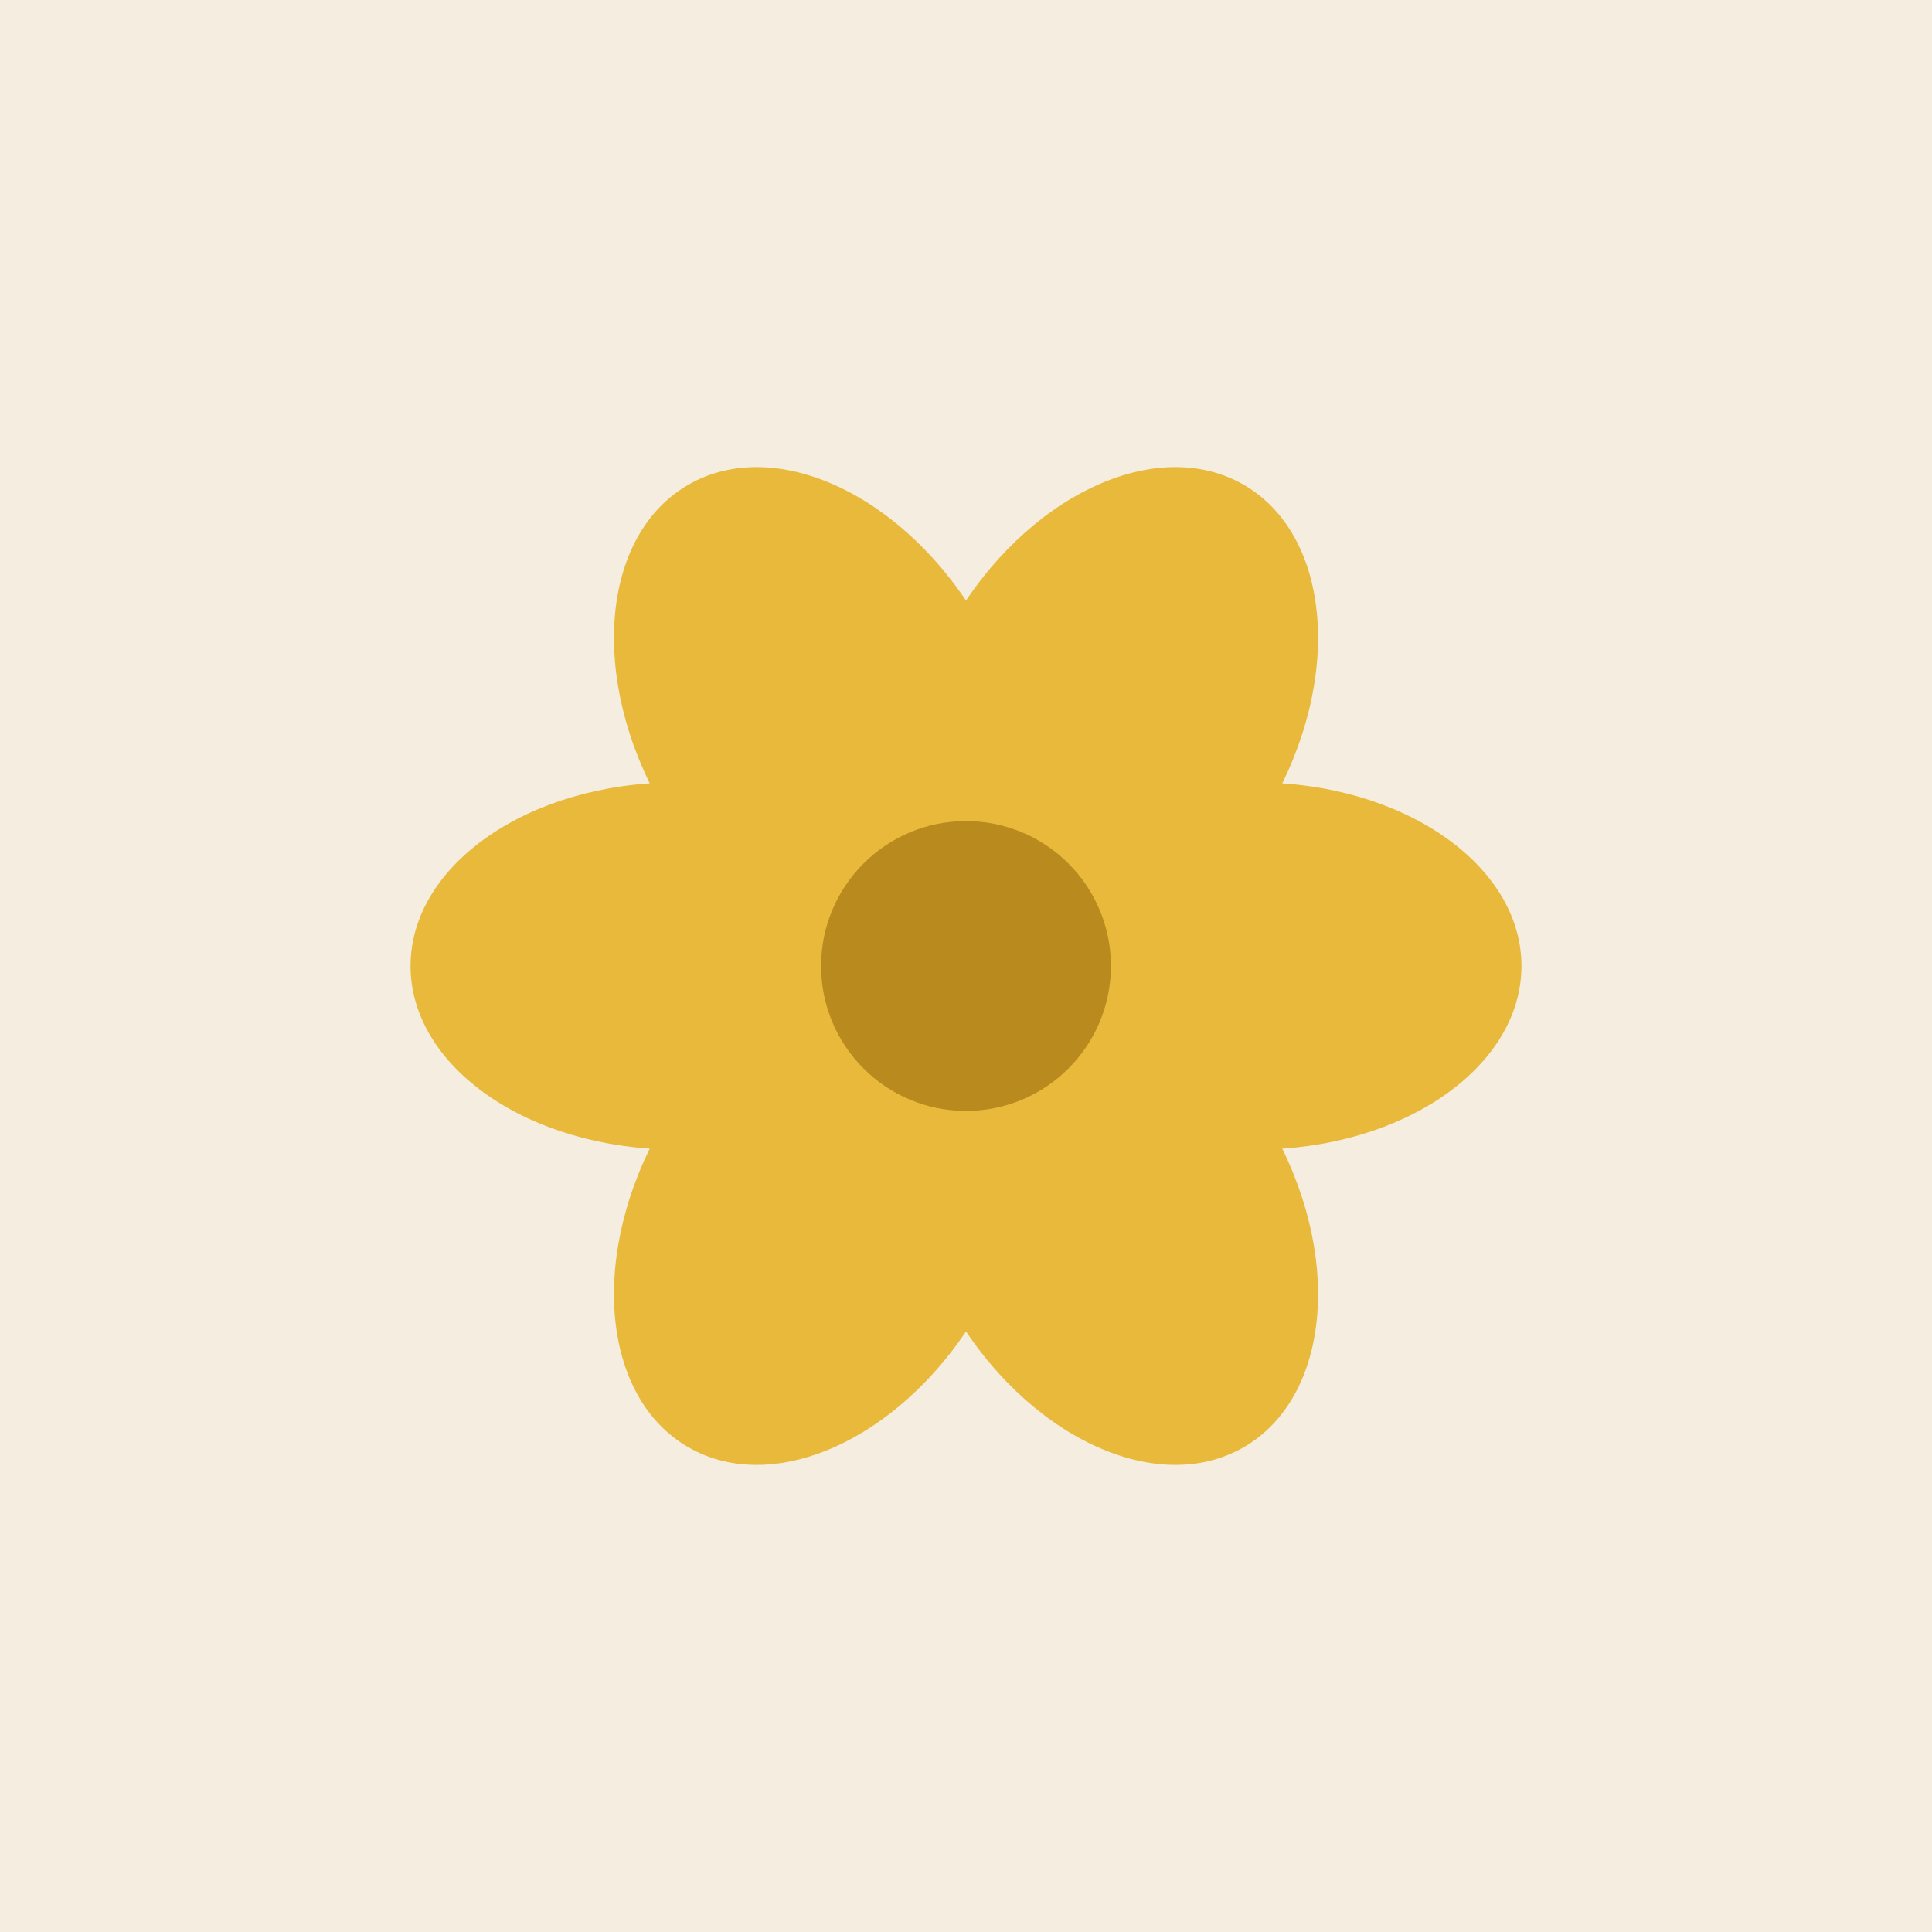
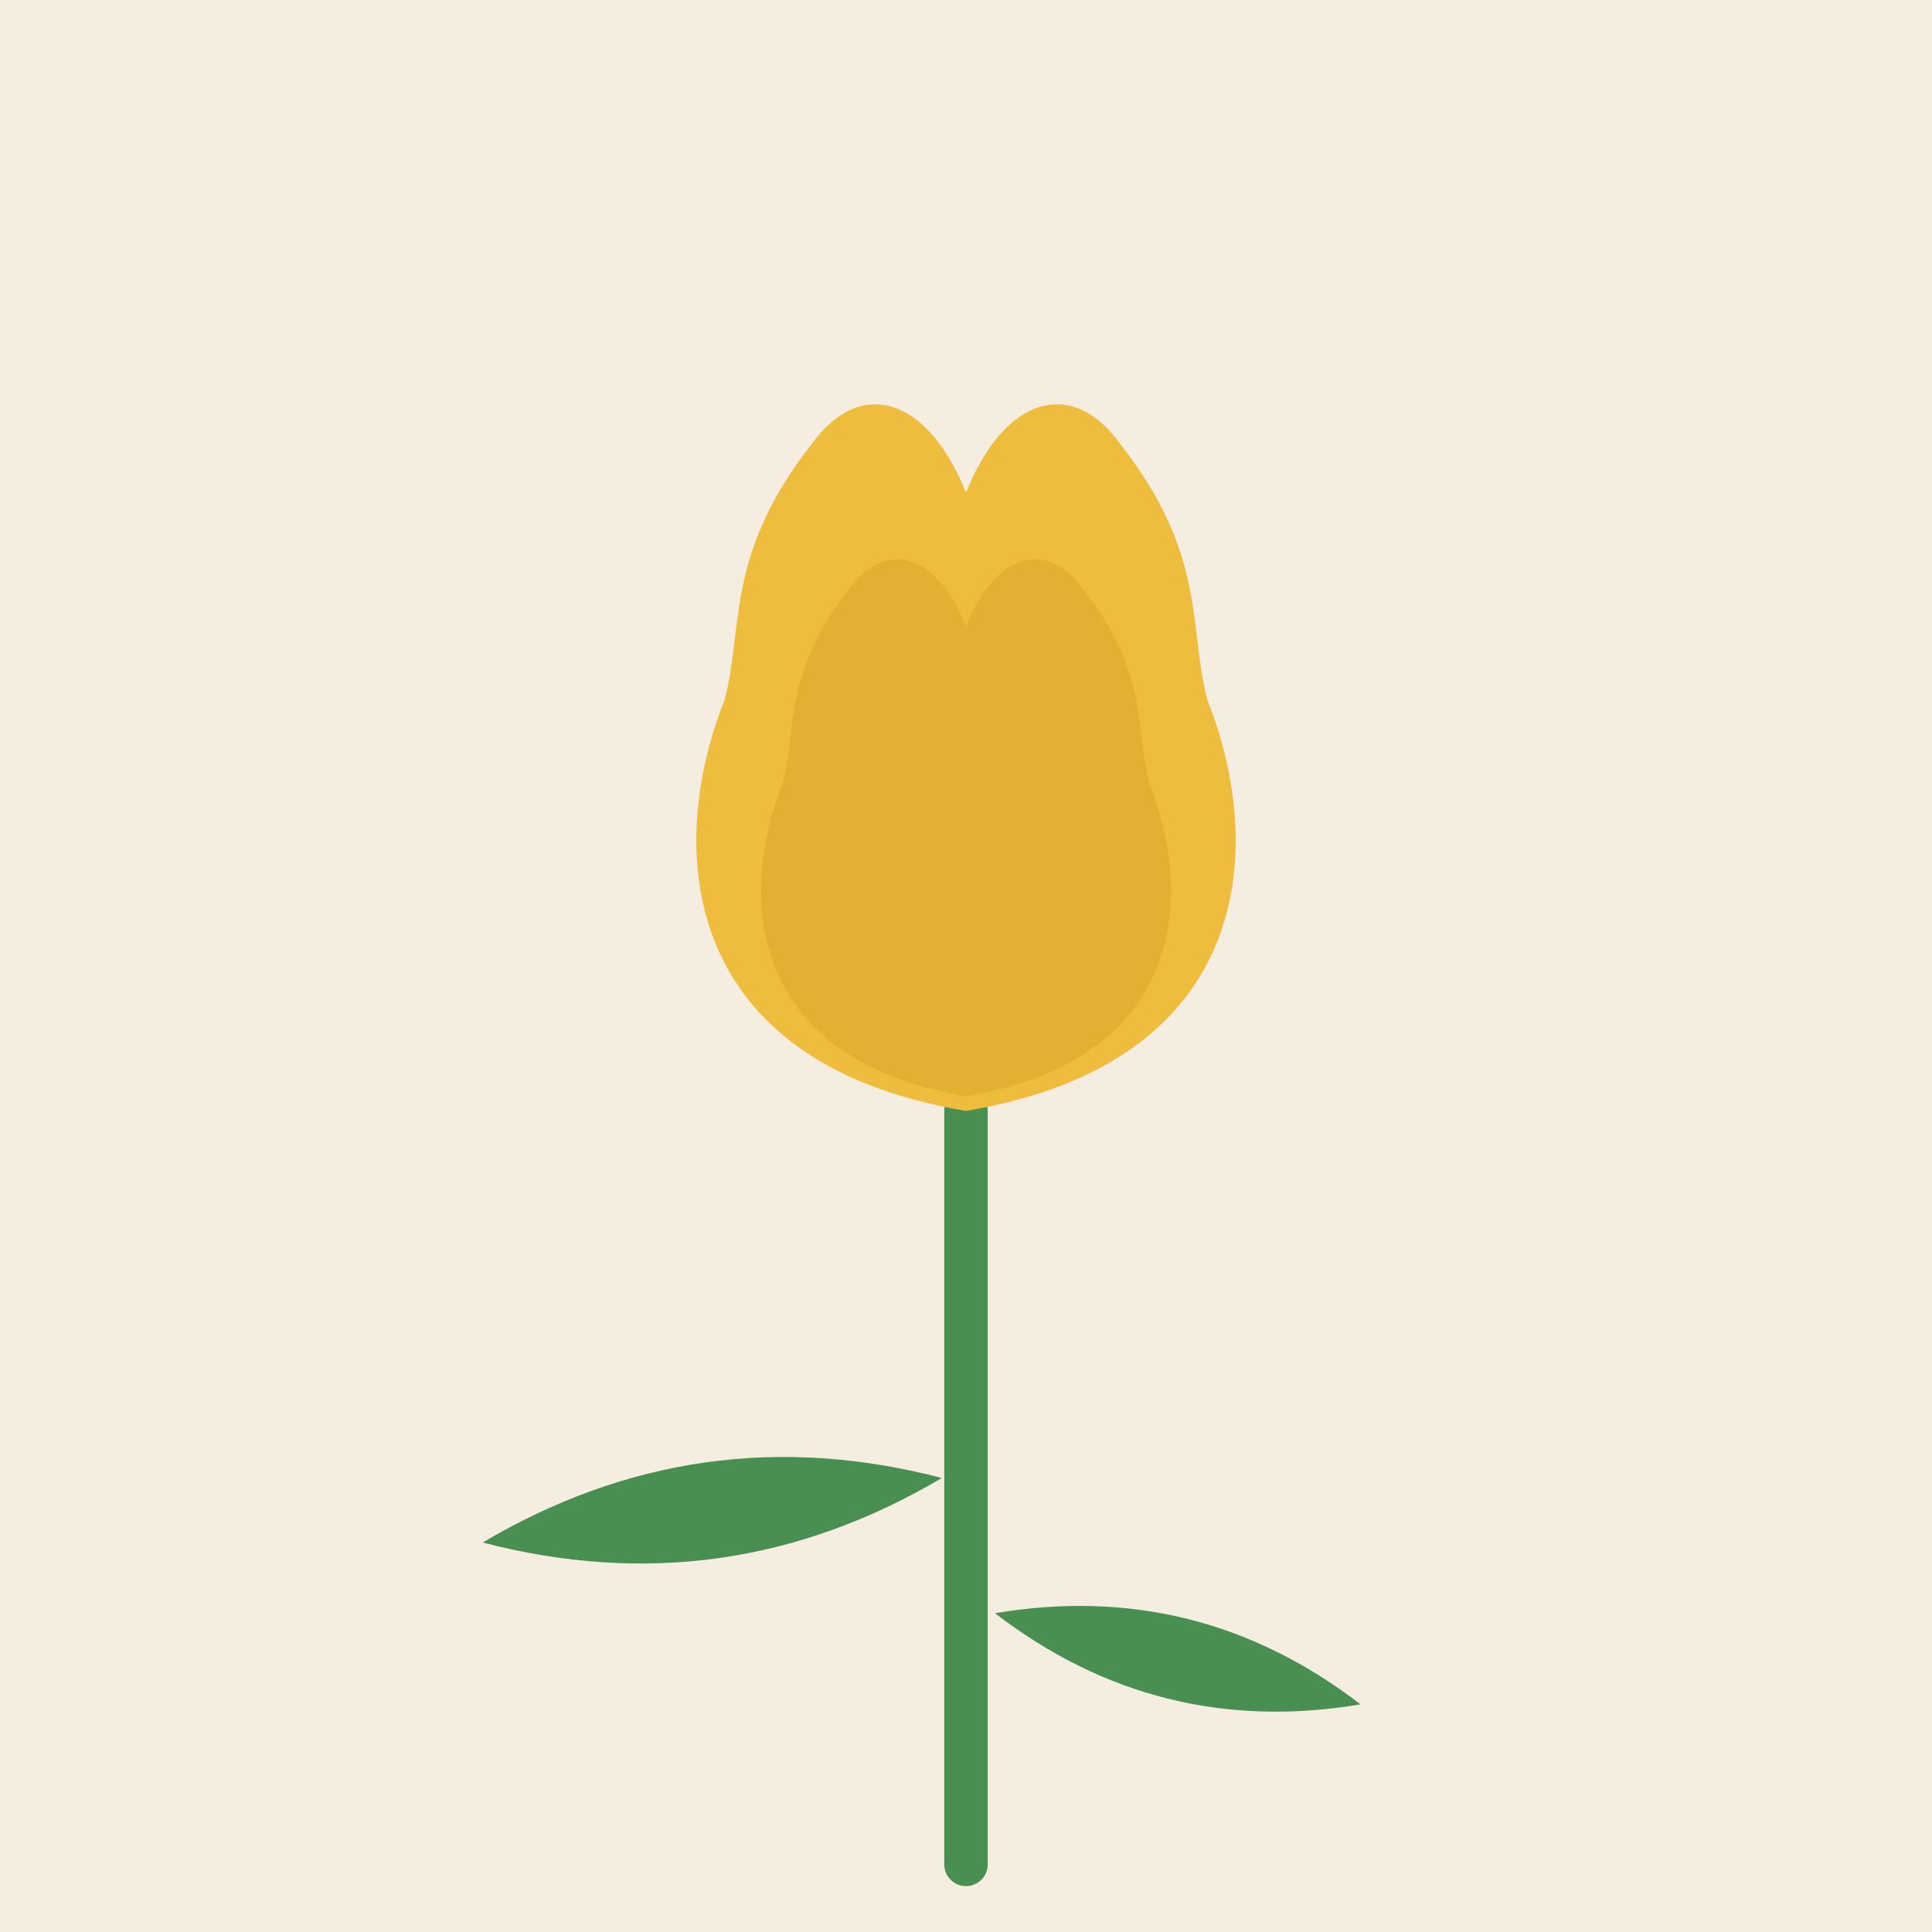
<svg xmlns="http://www.w3.org/2000/svg" viewBox="0 0 400 400" width="400" height="400">
  <rect width="400" height="400" fill="#F5EEE0" />
-   <g transform="translate(200,200)">
-     <ellipse cx="60.0" cy="0.0" rx="55" ry="38" fill="#E8B93A" transform="rotate(0 60.0 0.0)" />
-     <ellipse cx="30.0" cy="52.0" rx="55" ry="38" fill="#E8B93A" transform="rotate(60 30.0 52.0)" />
-     <ellipse cx="-30.0" cy="52.0" rx="55" ry="38" fill="#E8B93A" transform="rotate(120 -30.0 52.0)" />
-     <ellipse cx="-60.0" cy="0.0" rx="55" ry="38" fill="#E8B93A" transform="rotate(180 -60.0 0.0)" />
-     <ellipse cx="-30.0" cy="-52.0" rx="55" ry="38" fill="#E8B93A" transform="rotate(240 -30.0 -52.0)" />
-     <ellipse cx="30.0" cy="-52.0" rx="55" ry="38" fill="#E8B93A" transform="rotate(300 30.0 -52.0)" />
-     <circle r="30" fill="#B98A1E" />
-   </g>
+   <line x1="200" y1="230" x2="200" y2="386" stroke="#4A8F52" stroke-width="9" stroke-linecap="round" />
+   <path d="M 0,0 Q -20,-48 0,-96 Q 20,-48 0,0 Z" fill="#4A8F52" transform="translate(195,306) rotate(-98)" />
+   <path d="M 0,0 Q -17,-39 0,-78 Q 17,-39 0,0 Z" fill="#4A8F52" transform="translate(206,334) rotate(104)" />
+   <path d="M 0,0 C -60,-10 -62,-55 -50,-85 C -46,-100 -50,-115 -32,-138 C -22,-152 -8,-148 0,-128 C 8,-148 22,-152 32,-138 C 50,-115 46,-100 50,-85 C 62,-55 60,-10 0,0 Z" fill="#EFBD3D" transform="translate(200,230) scale(1)" />
+   <path d="M 0,0 C -60,-10 -62,-55 -50,-85 C -46,-100 -50,-115 -32,-138 C -22,-152 -8,-148 0,-128 C 8,-148 22,-152 32,-138 C 50,-115 46,-100 50,-85 C 62,-55 60,-10 0,0 Z" fill="#C98F1E" opacity="0.3" transform="translate(200,230) scale(0.76) translate(0,-4)" />
</svg>
